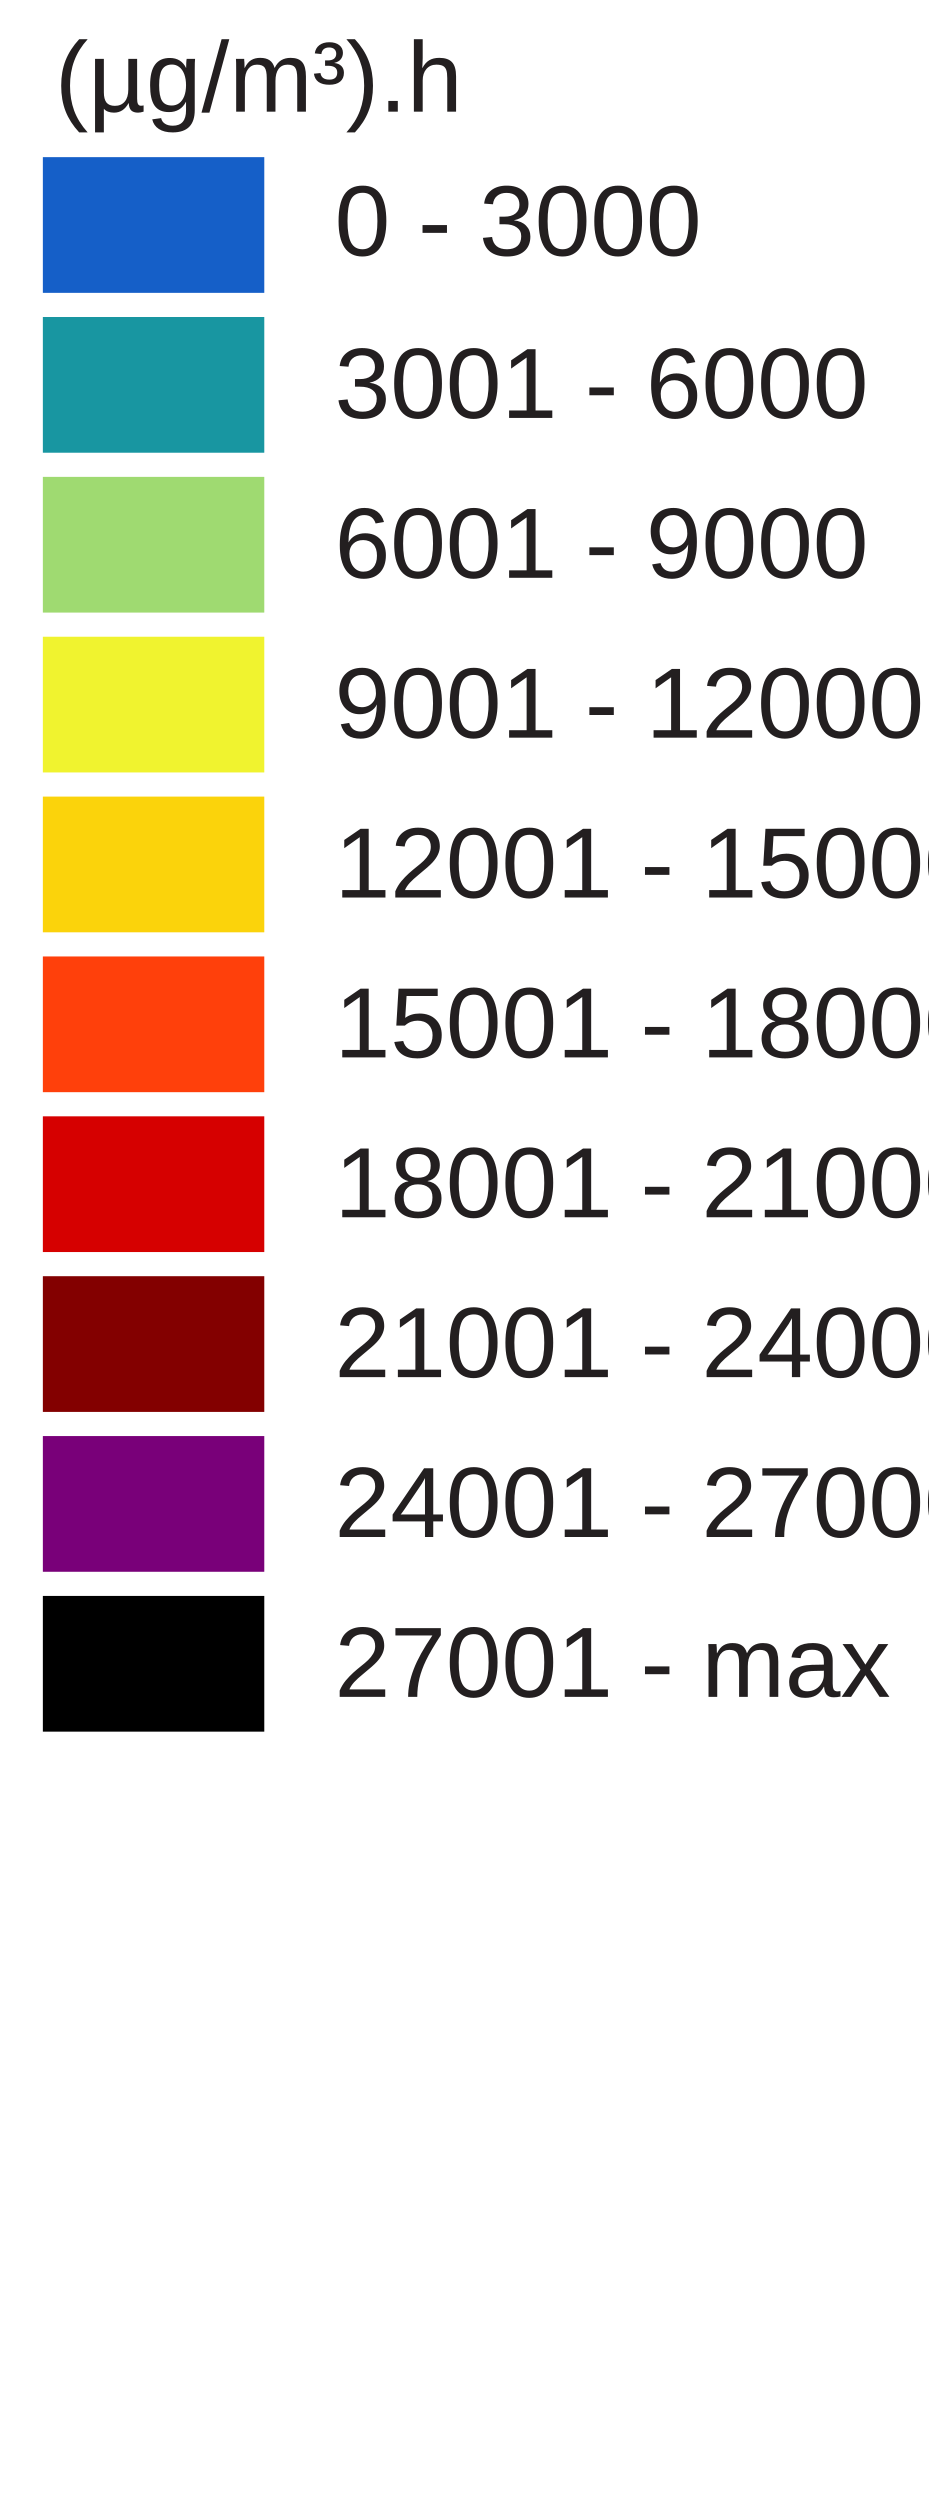
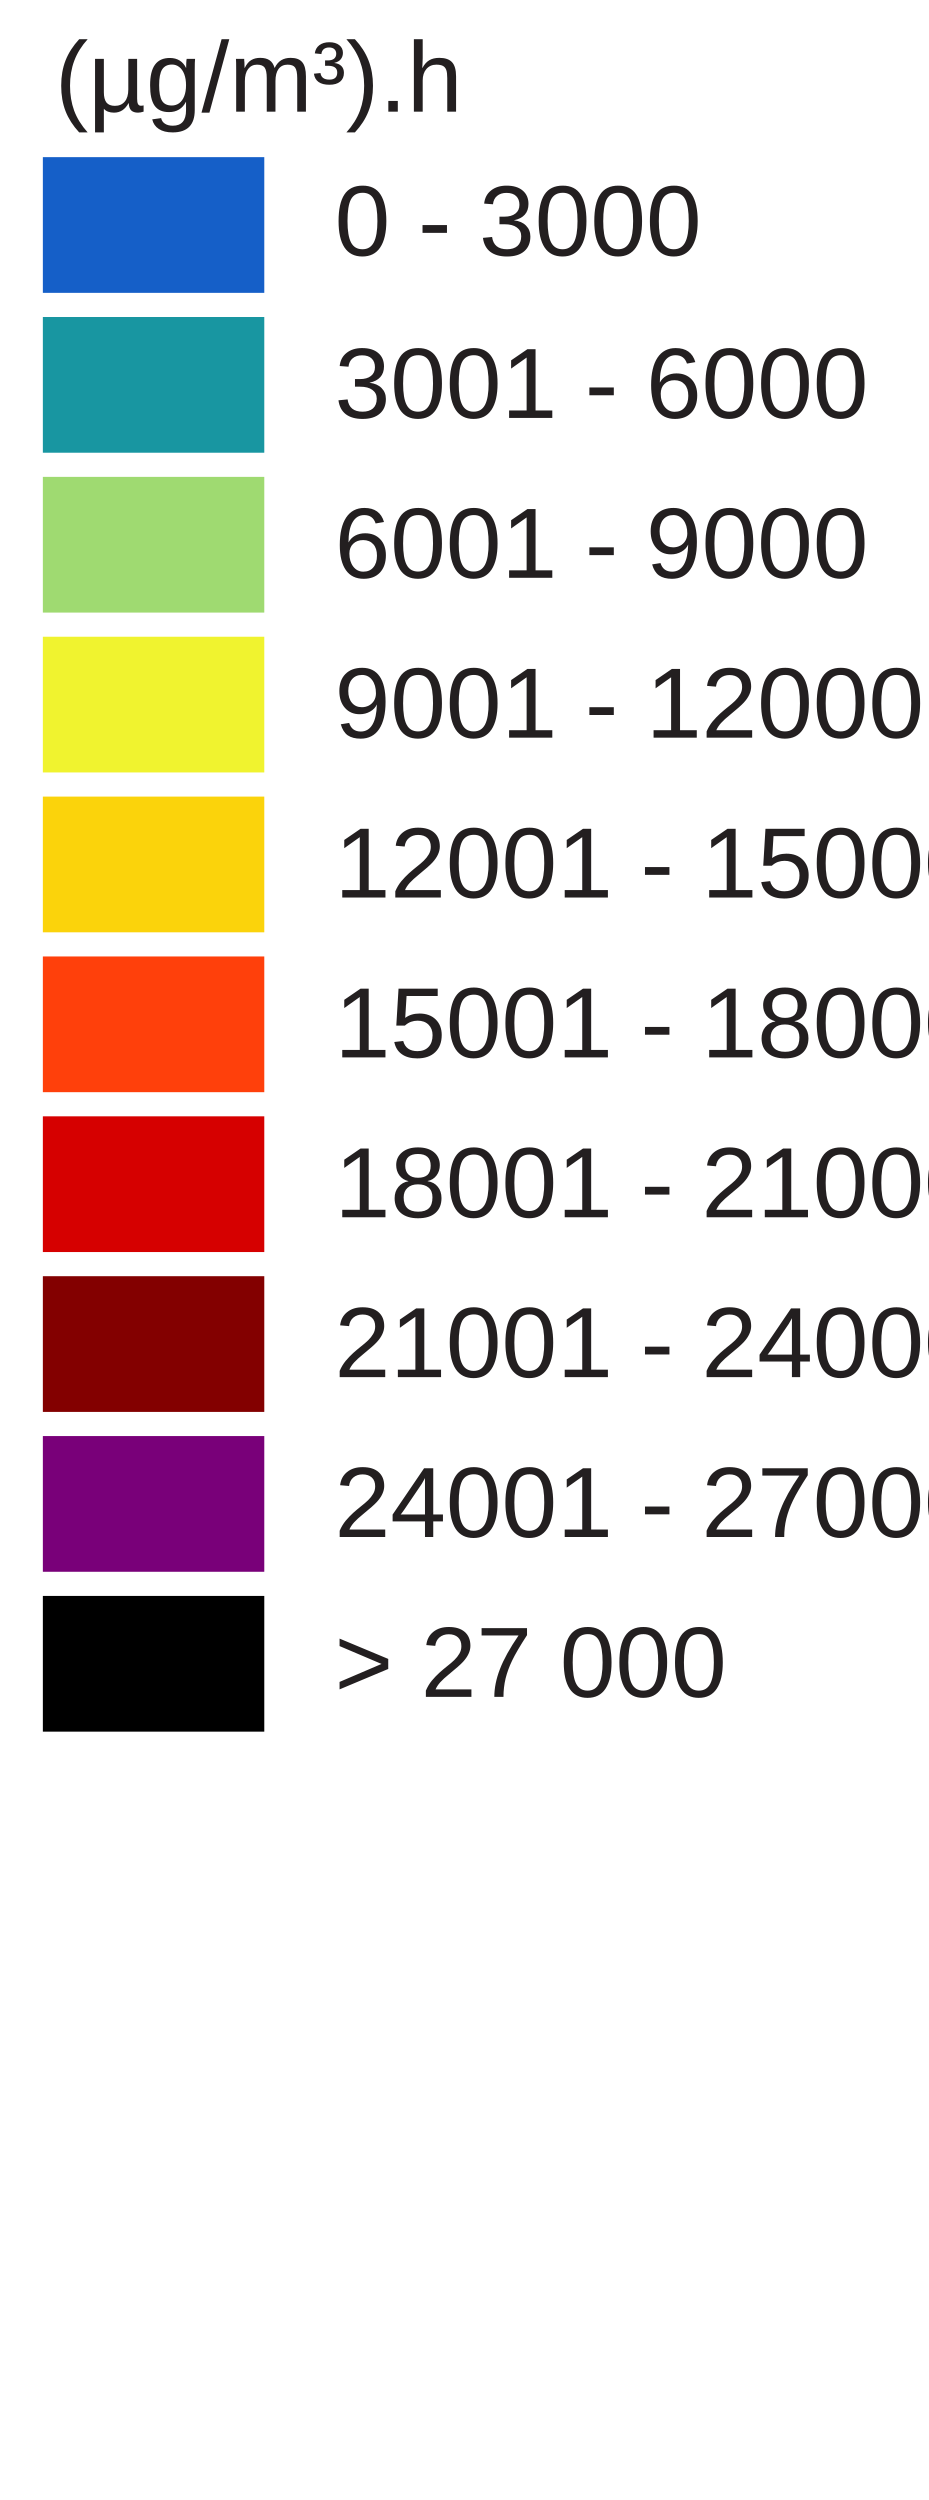
<svg xmlns="http://www.w3.org/2000/svg" version="1.1" id="Layer_1" x="0px" y="0px" width="130px" height="350px" viewBox="0 0 130 350" enable-background="new 0 0 130 350" xml:space="preserve">
  <rect x="6" y="22" fill="#155fc8" width="31" height="19" />
  <rect x="6" y="44.381" fill="#1896a1" width="31" height="19" />
  <rect x="6" y="66.762" fill="#9fda71" width="31" height="19" />
  <rect x="6" y="89.143" fill="#f0f32f" width="31" height="19" />
  <rect x="6" y="111.524" fill="#fbd30b" width="31" height="19" />
  <rect x="6" y="133.905" fill="#ff400b" width="31" height="19" />
  <rect x="6" y="156.286" fill="#d60000" width="31" height="19" />
  <rect x="6" y="178.668" fill="#830000" width="31" height="19" />
  <rect x="6" y="201.049" fill="#790079" width="31" height="19" />
  <rect x="6" y="223.430" fill="#000000" width="31" height="19" />
  <text transform="matrix(1 0 0 1 46.853 35.7705)" fill="#231F20" font-family="Arial" font-size="14">0 - 3000</text>
  <text transform="matrix(1 0 0 1 46.853 58.5112)" fill="#231F20" font-family="Arial" font-size="14">3001 - 6000</text>
  <text transform="matrix(1 0 0 1 46.853 80.8926)" fill="#231F20" font-family="Arial" font-size="14">6001 - 9000</text>
  <text transform="matrix(1 0 0 1 46.853 103.2734)" fill="#231F20" font-family="Arial" font-size="14">9001 - 12000</text>
  <text transform="matrix(1 0 0 1 46.853 125.6548)" fill="#231F20" font-family="Arial" font-size="14">12001 - 15000</text>
  <text transform="matrix(1 0 0 1 46.853 148.0352)" fill="#231F20" font-family="Arial" font-size="14">15001 - 18000</text>
  <text transform="matrix(1 0 0 1 46.853 170.417)" fill="#231F20" font-family="Arial" font-size="14">18001 - 21000</text>
  <text transform="matrix(1 0 0 1 46.853 192.7988)" fill="#231F20" font-family="Arial" font-size="14">21001 - 24000</text>
  <text transform="matrix(1 0 0 1 46.853 215.1797)" fill="#231F20" font-family="Arial" font-size="14">24001 - 27000</text>
-   <text transform="matrix(1 0 0 1 46.853 237.5606)" fill="#231F20" font-family="Arial" font-size="14">27001 - max</text>
+   <text transform="matrix(1 0 0 1 46.853 237.5606)" fill="#231F20" font-family="Arial" font-size="14">&gt; 27 000</text>
  <text font-size="14" font-family="Arial" transform="translate(3.8027 15.631)" fill="#231F20"> (µg/m³).h</text>
</svg>
